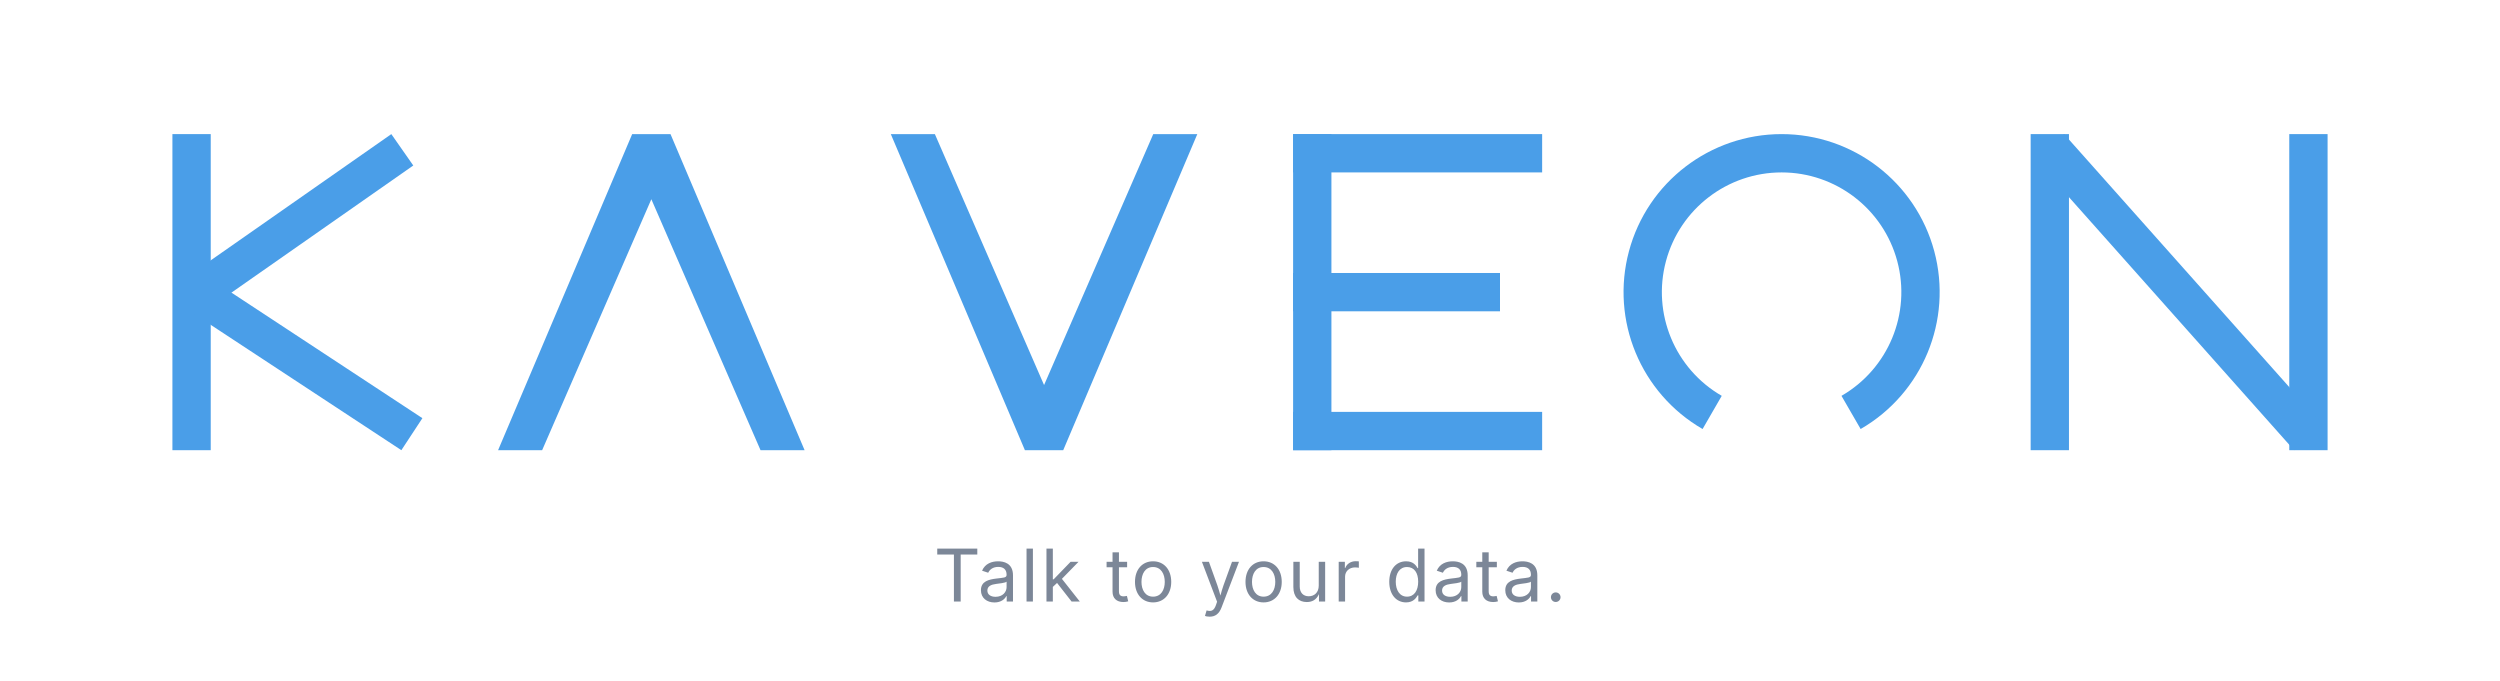
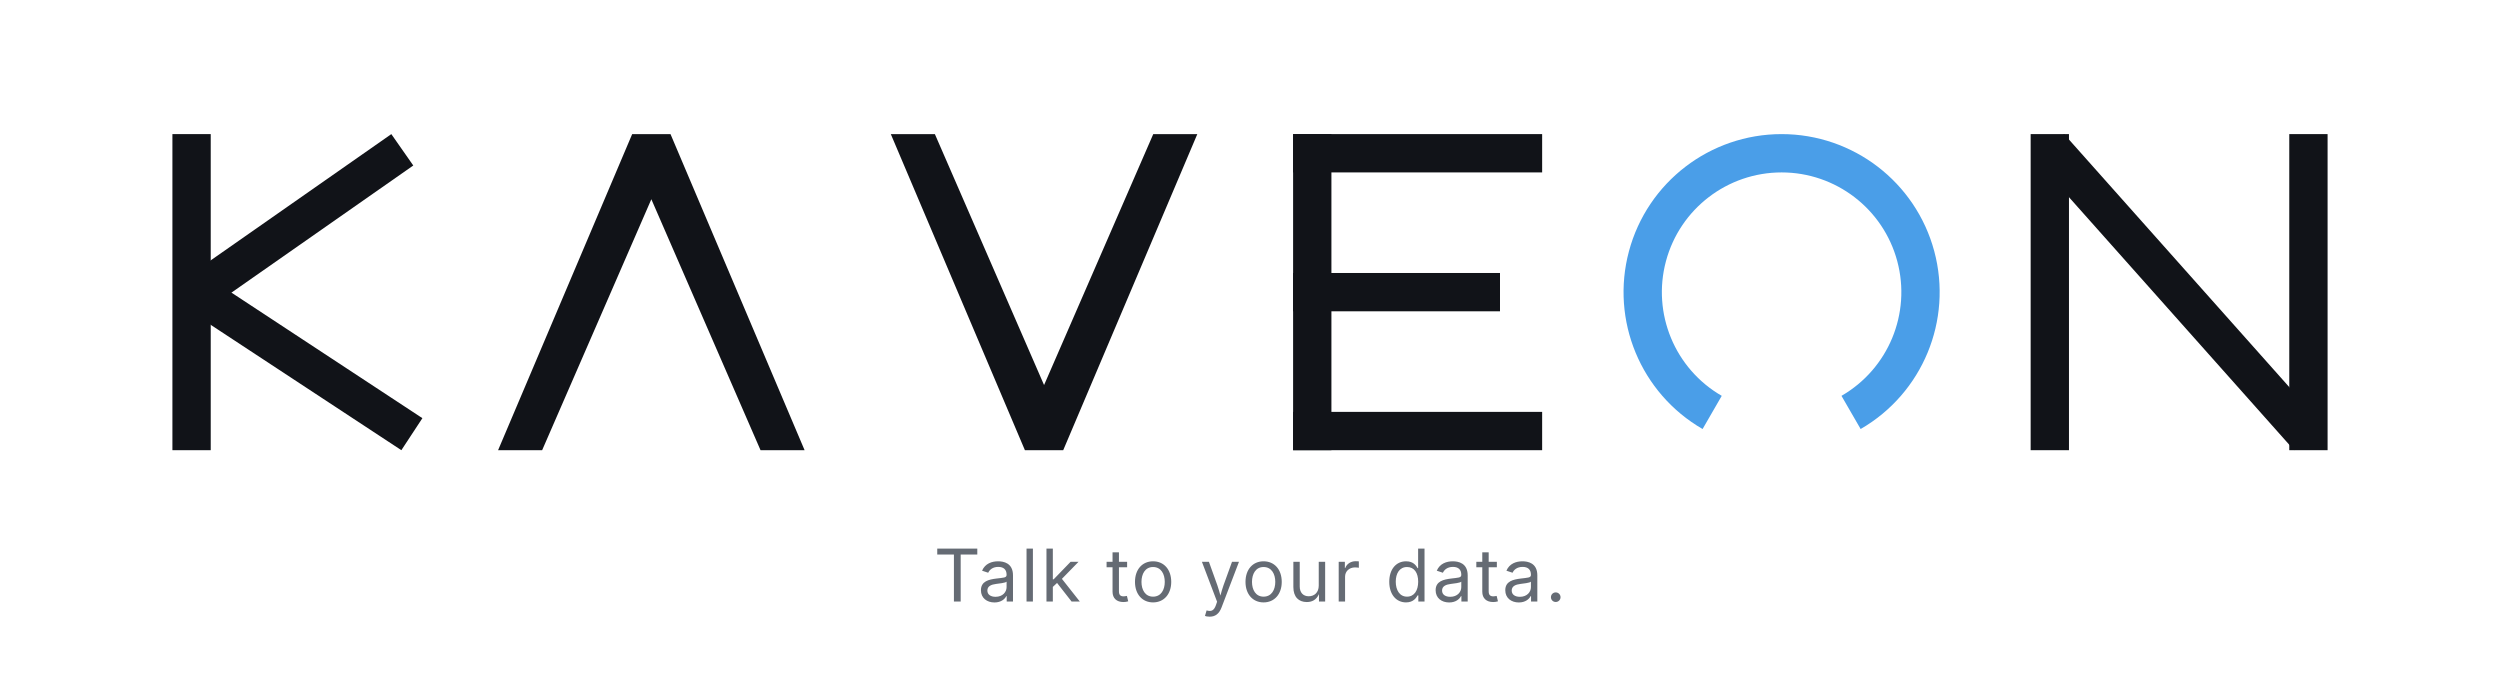
<svg xmlns="http://www.w3.org/2000/svg" viewBox="0 0 1305 355" role="img" aria-labelledby="title desc">
-   <g fill="#4A9EE8">
+   <g fill="#111318">
    <rect x="90" y="70" width="20" height="165" />
    <polygon points="108.73,161.20 215.73,86.39 204.27,70 97.27,144.80" />
    <polygon points="97.51,161.36 209.51,235 220.49,218.29 108.49,144.64" />
    <path d="M 260 235 L 330 70 L 350 70 L 420 235 L 397 235 L 340 104 L 283 235 Z" />
    <path d="M 465 70 L 488 70 L 545 201 L 602 70 L 625 70 L 555 235 L 535 235 Z" />
    <rect x="675" y="70" width="20" height="165" />
    <rect x="675" y="70" width="130" height="20" />
    <rect x="675" y="142.5" width="108" height="20" />
    <rect x="675" y="215" width="130" height="20" />
    <rect x="1060" y="70" width="20" height="165" />
    <rect x="1195" y="70" width="20" height="165" />
    <polygon points="1062.53,83.30 1197.53,235 1212.47,221.70 1077.47,70" />
  </g>
  <path d="M 966.25 215.29 A 72.5 72.5 0 1 0 893.75 215.29" fill="none" stroke="#4A9EE8" stroke-width="20" stroke-linecap="butt" />
-   <text x="652.5" y="314" text-anchor="middle" font-family="Inter, 'Segoe UI', system-ui, sans-serif" font-size="38" font-weight="400" letter-spacing="1.2" fill="#7C8798">Talk to your data.</text>
+   <text x="652.5" y="314" text-anchor="middle" font-family="Inter, 'Avenir Next', 'Helvetica Neue', Arial, sans-serif" font-size="38" font-weight="400" letter-spacing="1.2" fill="#656B74">Talk to your data.</text>
</svg>
